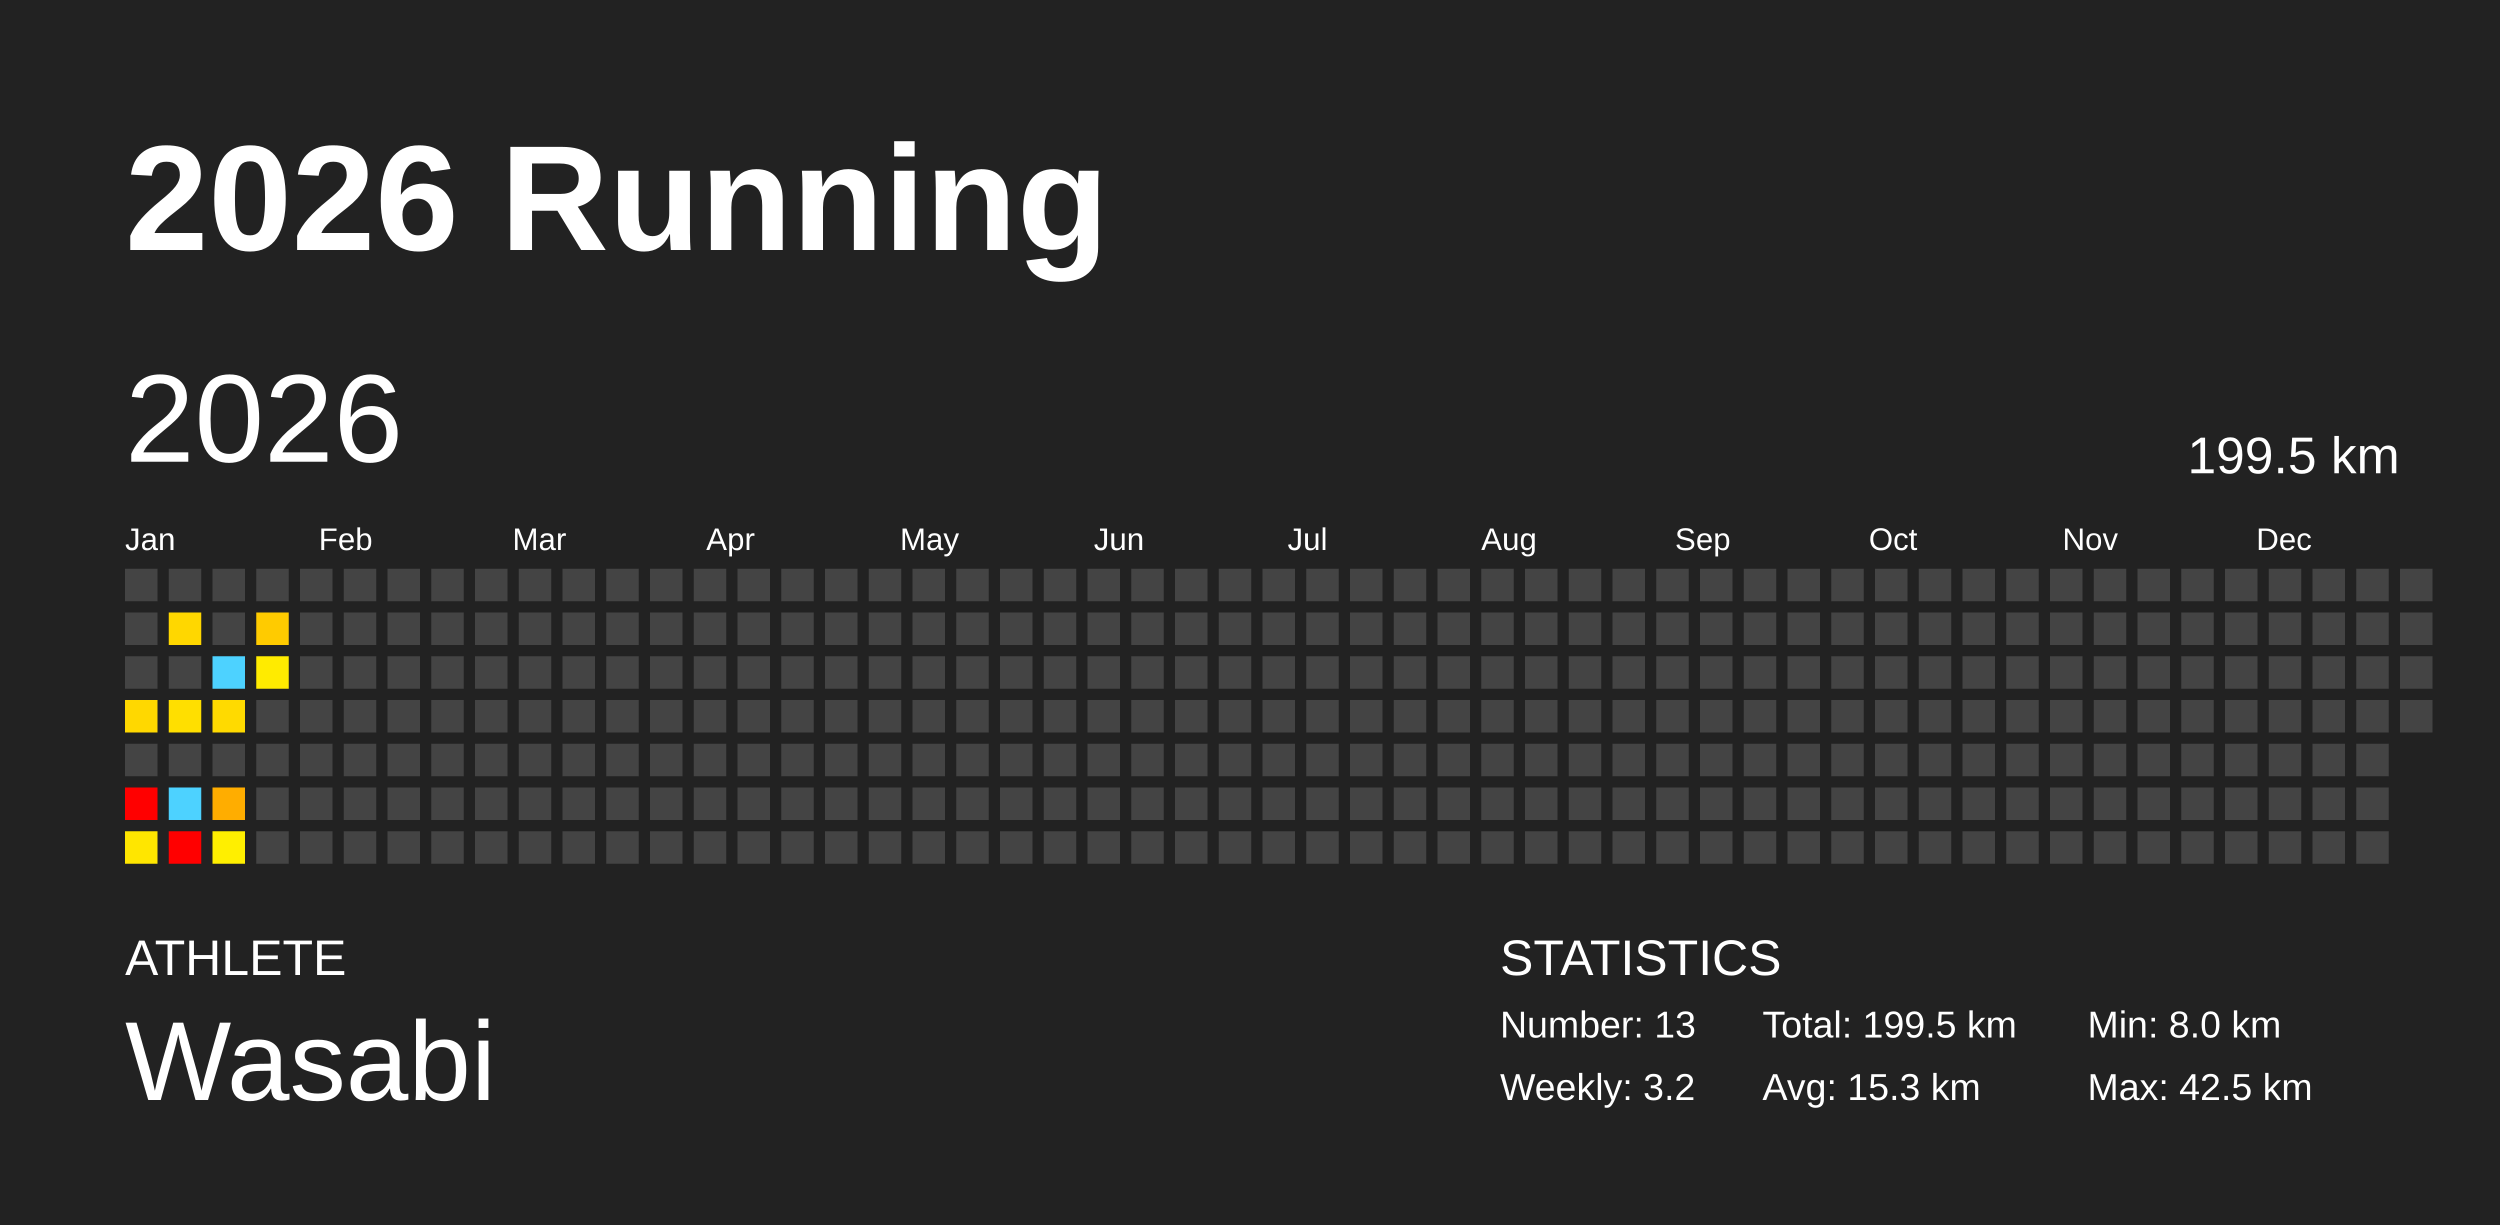
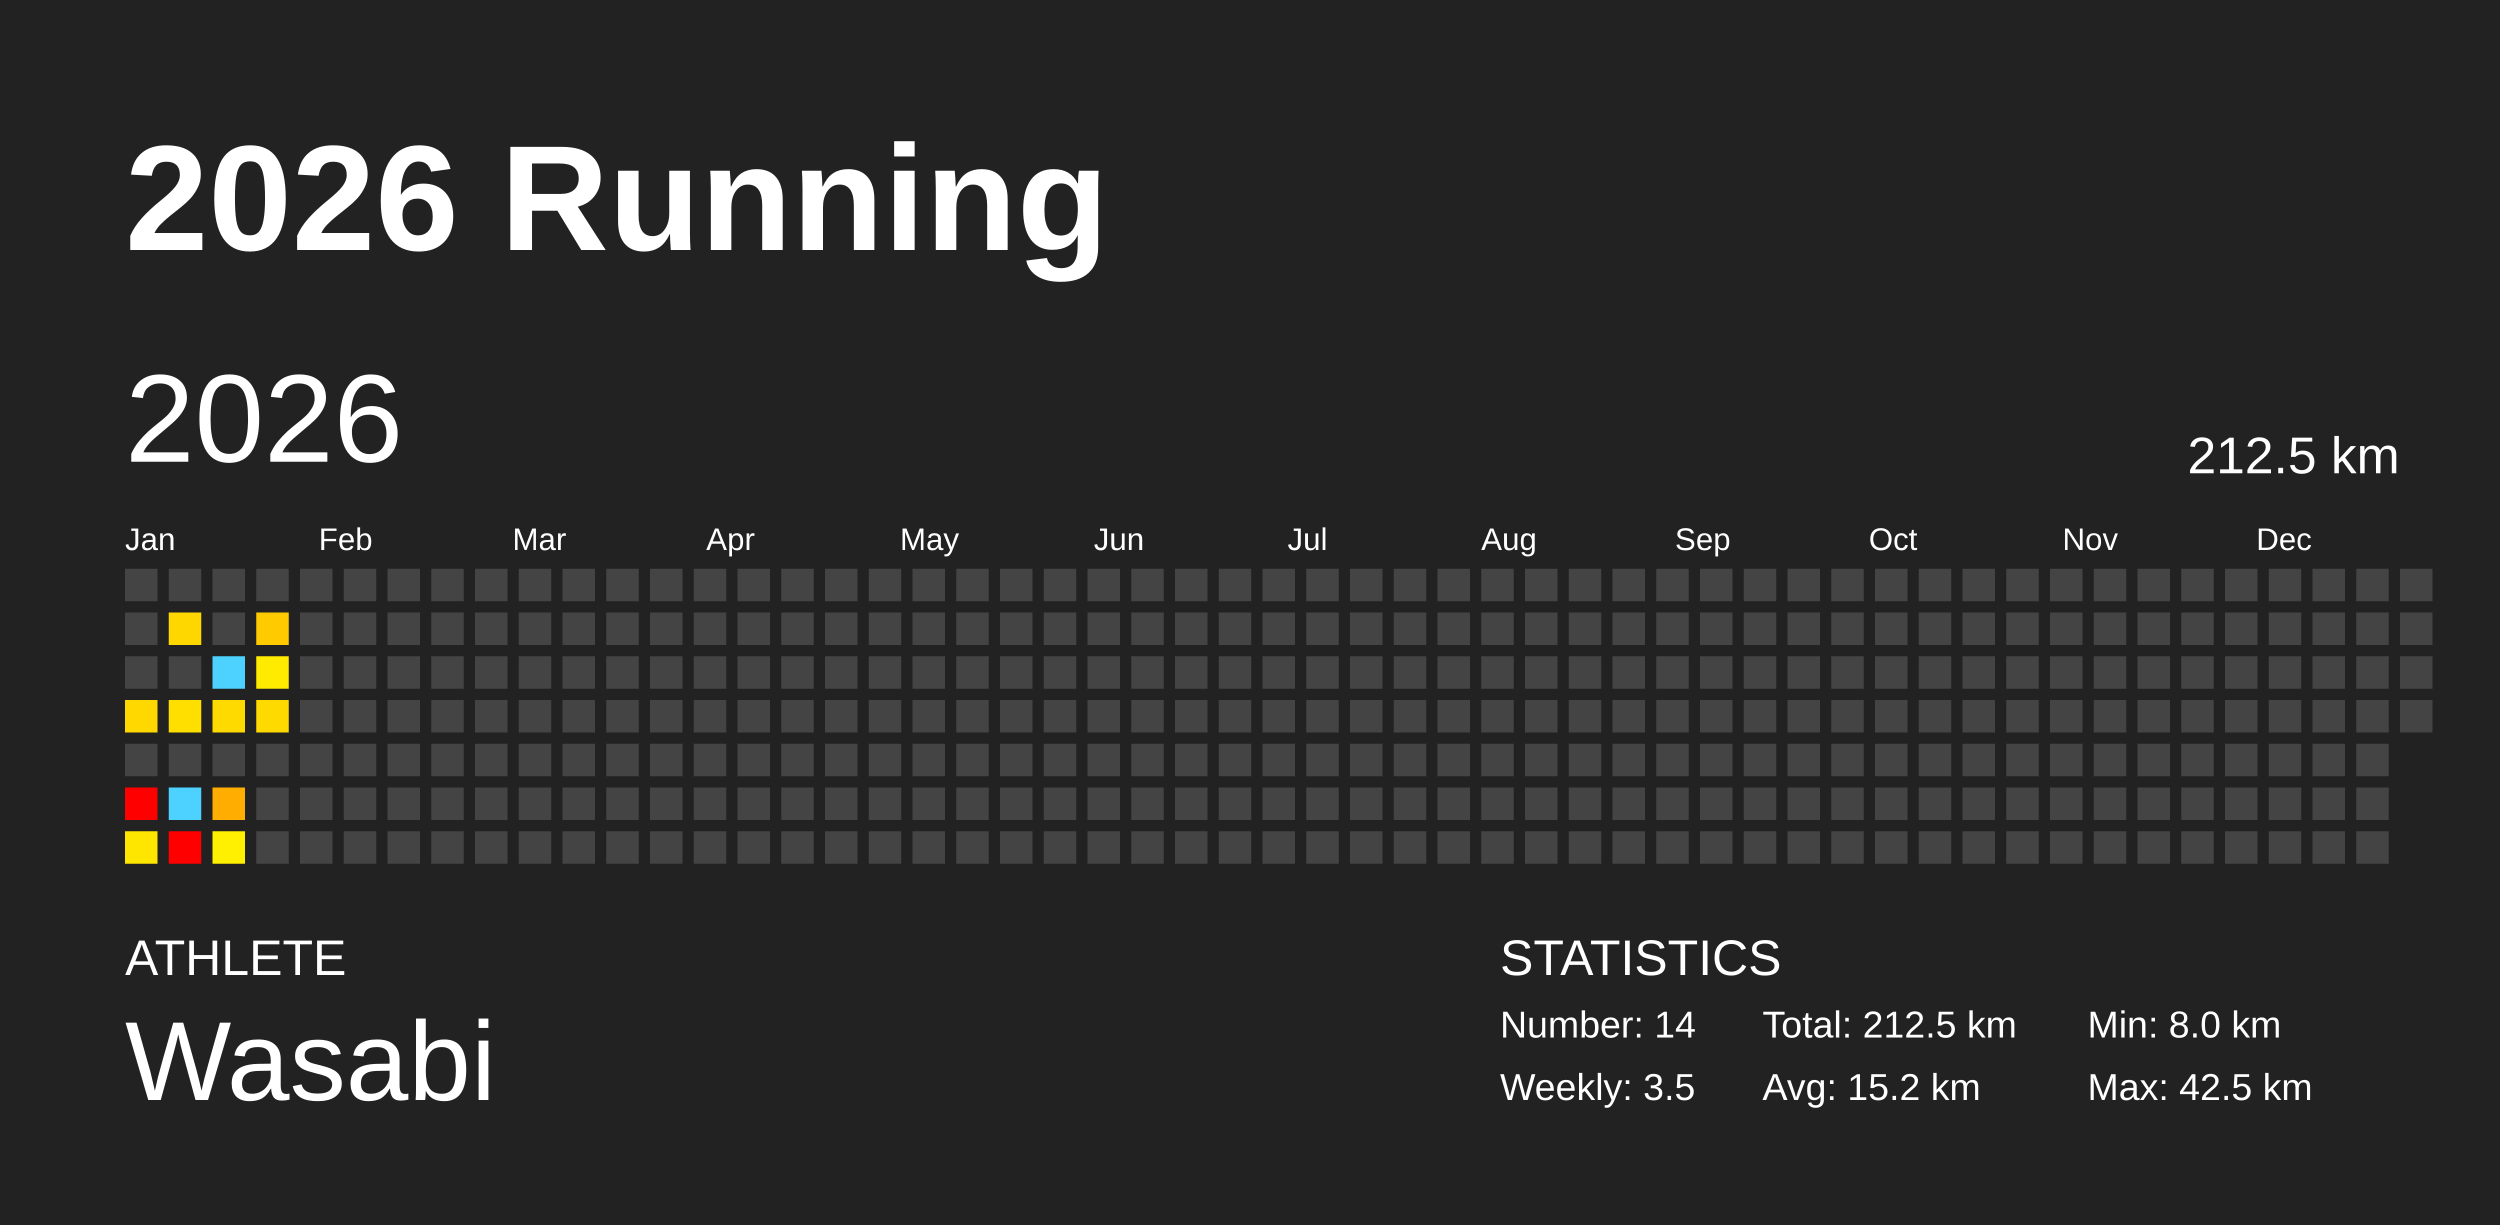
<svg xmlns="http://www.w3.org/2000/svg" baseProfile="full" height="98mm" version="1.1" viewBox="0,0,200,98" width="200mm">
  <defs />
  <rect fill="#222222" height="98" width="200" x="0" y="0" />
  <text fill="#FFFFFF" style="font-size:12px; font-family:Arial; font-weight:bold;" x="10" y="20">2026 Running</text>
  <text fill="#FFFFFF" style="font-size:4px; font-family:Arial" x="10" y="78">ATHLETE</text>
  <text fill="#FFFFFF" style="font-size:9px; font-family:Arial" x="10" y="88">Wasabi</text>
  <text fill="#FFFFFF" style="font-size:4px; font-family:Arial" x="120" y="78">STATISTICS</text>
-   <text fill="#FFFFFF" style="font-size:3px; font-family:Arial" x="120" y="83">Number: 13</text>
-   <text fill="#FFFFFF" style="font-size:3px; font-family:Arial" x="120" y="88">Weekly: 3.2</text>
-   <text fill="#FFFFFF" style="font-size:3px; font-family:Arial" x="141" y="83">Total: 199.5 km</text>
-   <text fill="#FFFFFF" style="font-size:3px; font-family:Arial" x="141" y="88">Avg: 15.3 km</text>
+   <text fill="#FFFFFF" style="font-size:3px; font-family:Arial" x="120" y="83">Number: 14</text>
+   <text fill="#FFFFFF" style="font-size:3px; font-family:Arial" x="120" y="88">Weekly: 3.5</text>
+   <text fill="#FFFFFF" style="font-size:3px; font-family:Arial" x="141" y="83">Total: 212.5 km</text>
+   <text fill="#FFFFFF" style="font-size:3px; font-family:Arial" x="141" y="88">Avg: 15.2 km</text>
  <text fill="#FFFFFF" style="font-size:3px; font-family:Arial" x="167" y="83">Min: 8.0 km</text>
  <text fill="#FFFFFF" style="font-size:3px; font-family:Arial" x="167" y="88">Max: 42.5 km</text>
  <text dominant-baseline="hanging" fill="#FFFFFF" style="font-size:10.0px; font-family:Arial;" x="10" y="30">2026</text>
-   <text dominant-baseline="hanging" fill="#FFFFFF" style="font-size:4.125px; font-family:Arial;" x="175" y="35">199.5 km</text>
+   <text dominant-baseline="hanging" fill="#FFFFFF" style="font-size:4.125px; font-family:Arial;" x="175" y="35">212.5 km</text>
  <text fill="#FFFFFF" style="font-size:2.5px; font-family:Arial" x="10.0" y="44">Jan</text>
  <text fill="#FFFFFF" style="font-size:2.5px; font-family:Arial" x="25.5" y="44">Feb</text>
  <text fill="#FFFFFF" style="font-size:2.5px; font-family:Arial" x="41.0" y="44">Mar</text>
  <text fill="#FFFFFF" style="font-size:2.5px; font-family:Arial" x="56.5" y="44">Apr</text>
  <text fill="#FFFFFF" style="font-size:2.5px; font-family:Arial" x="72.0" y="44">May</text>
  <text fill="#FFFFFF" style="font-size:2.5px; font-family:Arial" x="87.5" y="44">Jun</text>
  <text fill="#FFFFFF" style="font-size:2.5px; font-family:Arial" x="103.0" y="44">Jul</text>
  <text fill="#FFFFFF" style="font-size:2.5px; font-family:Arial" x="118.5" y="44">Aug</text>
  <text fill="#FFFFFF" style="font-size:2.5px; font-family:Arial" x="134.0" y="44">Sep</text>
  <text fill="#FFFFFF" style="font-size:2.5px; font-family:Arial" x="149.5" y="44">Oct</text>
  <text fill="#FFFFFF" style="font-size:2.5px; font-family:Arial" x="165.0" y="44">Nov</text>
  <text fill="#FFFFFF" style="font-size:2.5px; font-family:Arial" x="180.5" y="44">Dec</text>
  <rect fill="#444444" height="2.6" width="2.6" x="10.0" y="45.5" />
  <rect fill="#444444" height="2.6" width="2.6" x="10.0" y="49.0" />
  <rect fill="#444444" height="2.6" width="2.6" x="10.0" y="52.5" />
  <rect fill="#ffd800" height="2.6" width="2.6" x="10.0" y="56.0" />
  <rect fill="#444444" height="2.6" width="2.6" x="10.0" y="59.5" />
  <rect fill="red" height="2.6" width="2.6" x="10.0" y="63.0" />
  <rect fill="#ffe600" height="2.6" width="2.6" x="10.0" y="66.5" />
  <rect fill="#444444" height="2.6" width="2.6" x="13.5" y="45.5" />
  <rect fill="#ffd700" height="2.6" width="2.6" x="13.5" y="49.0" />
  <rect fill="#444444" height="2.6" width="2.6" x="13.5" y="52.5" />
  <rect fill="#ffdf00" height="2.6" width="2.6" x="13.5" y="56.0" />
  <rect fill="#444444" height="2.6" width="2.6" x="13.5" y="59.5" />
  <rect fill="#4dd2ff" height="2.6" width="2.6" x="13.5" y="63.0" />
  <rect fill="red" height="2.6" width="2.6" x="13.5" y="66.5" />
  <rect fill="#444444" height="2.6" width="2.6" x="17.0" y="45.5" />
  <rect fill="#444444" height="2.6" width="2.6" x="17.0" y="49.0" />
  <rect fill="#4dd2ff" height="2.6" width="2.6" x="17.0" y="52.5" />
  <rect fill="#ffda00" height="2.6" width="2.6" x="17.0" y="56.0" />
  <rect fill="#444444" height="2.6" width="2.6" x="17.0" y="59.5" />
  <rect fill="#ffad00" height="2.6" width="2.6" x="17.0" y="63.0" />
  <rect fill="#ffef00" height="2.6" width="2.6" x="17.0" y="66.5" />
  <rect fill="#444444" height="2.6" width="2.6" x="20.5" y="45.5" />
  <rect fill="#ffcb00" height="2.6" width="2.6" x="20.5" y="49.0" />
  <rect fill="#ffeb00" height="2.6" width="2.6" x="20.5" y="52.5" />
-   <rect fill="#444444" height="2.6" width="2.6" x="20.5" y="56.0" />
+   <rect fill="#ffda00" height="2.6" width="2.6" x="20.5" y="56.0" />
  <rect fill="#444444" height="2.6" width="2.6" x="20.5" y="59.5" />
  <rect fill="#444444" height="2.6" width="2.6" x="20.5" y="63.0" />
  <rect fill="#444444" height="2.6" width="2.6" x="20.5" y="66.5" />
  <rect fill="#444444" height="2.6" width="2.6" x="24.0" y="45.5" />
  <rect fill="#444444" height="2.6" width="2.6" x="24.0" y="49.0" />
  <rect fill="#444444" height="2.6" width="2.6" x="24.0" y="52.5" />
  <rect fill="#444444" height="2.6" width="2.6" x="24.0" y="56.0" />
  <rect fill="#444444" height="2.6" width="2.6" x="24.0" y="59.5" />
  <rect fill="#444444" height="2.6" width="2.6" x="24.0" y="63.0" />
  <rect fill="#444444" height="2.6" width="2.6" x="24.0" y="66.5" />
  <rect fill="#444444" height="2.6" width="2.6" x="27.5" y="45.5" />
  <rect fill="#444444" height="2.6" width="2.6" x="27.5" y="49.0" />
  <rect fill="#444444" height="2.6" width="2.6" x="27.5" y="52.5" />
  <rect fill="#444444" height="2.6" width="2.6" x="27.5" y="56.0" />
  <rect fill="#444444" height="2.6" width="2.6" x="27.5" y="59.5" />
  <rect fill="#444444" height="2.6" width="2.6" x="27.5" y="63.0" />
  <rect fill="#444444" height="2.6" width="2.6" x="27.5" y="66.5" />
  <rect fill="#444444" height="2.6" width="2.6" x="31.0" y="45.5" />
  <rect fill="#444444" height="2.6" width="2.6" x="31.0" y="49.0" />
  <rect fill="#444444" height="2.6" width="2.6" x="31.0" y="52.5" />
  <rect fill="#444444" height="2.6" width="2.6" x="31.0" y="56.0" />
  <rect fill="#444444" height="2.6" width="2.6" x="31.0" y="59.5" />
  <rect fill="#444444" height="2.6" width="2.6" x="31.0" y="63.0" />
  <rect fill="#444444" height="2.6" width="2.6" x="31.0" y="66.5" />
  <rect fill="#444444" height="2.6" width="2.6" x="34.5" y="45.5" />
  <rect fill="#444444" height="2.6" width="2.6" x="34.5" y="49.0" />
  <rect fill="#444444" height="2.6" width="2.6" x="34.5" y="52.5" />
  <rect fill="#444444" height="2.6" width="2.6" x="34.5" y="56.0" />
  <rect fill="#444444" height="2.6" width="2.6" x="34.5" y="59.5" />
  <rect fill="#444444" height="2.6" width="2.6" x="34.5" y="63.0" />
  <rect fill="#444444" height="2.6" width="2.6" x="34.5" y="66.5" />
  <rect fill="#444444" height="2.6" width="2.6" x="38.0" y="45.5" />
  <rect fill="#444444" height="2.6" width="2.6" x="38.0" y="49.0" />
  <rect fill="#444444" height="2.6" width="2.6" x="38.0" y="52.5" />
  <rect fill="#444444" height="2.6" width="2.6" x="38.0" y="56.0" />
  <rect fill="#444444" height="2.6" width="2.6" x="38.0" y="59.5" />
  <rect fill="#444444" height="2.6" width="2.6" x="38.0" y="63.0" />
  <rect fill="#444444" height="2.6" width="2.6" x="38.0" y="66.5" />
  <rect fill="#444444" height="2.6" width="2.6" x="41.5" y="45.5" />
  <rect fill="#444444" height="2.6" width="2.6" x="41.5" y="49.0" />
  <rect fill="#444444" height="2.6" width="2.6" x="41.5" y="52.5" />
  <rect fill="#444444" height="2.6" width="2.6" x="41.5" y="56.0" />
  <rect fill="#444444" height="2.6" width="2.6" x="41.5" y="59.5" />
  <rect fill="#444444" height="2.6" width="2.6" x="41.5" y="63.0" />
  <rect fill="#444444" height="2.6" width="2.6" x="41.5" y="66.5" />
  <rect fill="#444444" height="2.6" width="2.6" x="45.0" y="45.5" />
  <rect fill="#444444" height="2.6" width="2.6" x="45.0" y="49.0" />
  <rect fill="#444444" height="2.6" width="2.6" x="45.0" y="52.5" />
  <rect fill="#444444" height="2.6" width="2.6" x="45.0" y="56.0" />
  <rect fill="#444444" height="2.6" width="2.6" x="45.0" y="59.5" />
  <rect fill="#444444" height="2.6" width="2.6" x="45.0" y="63.0" />
  <rect fill="#444444" height="2.6" width="2.6" x="45.0" y="66.5" />
  <rect fill="#444444" height="2.6" width="2.6" x="48.5" y="45.5" />
  <rect fill="#444444" height="2.6" width="2.6" x="48.5" y="49.0" />
  <rect fill="#444444" height="2.6" width="2.6" x="48.5" y="52.5" />
  <rect fill="#444444" height="2.6" width="2.6" x="48.5" y="56.0" />
  <rect fill="#444444" height="2.6" width="2.6" x="48.5" y="59.5" />
  <rect fill="#444444" height="2.6" width="2.6" x="48.5" y="63.0" />
  <rect fill="#444444" height="2.6" width="2.6" x="48.5" y="66.5" />
  <rect fill="#444444" height="2.6" width="2.6" x="52.0" y="45.5" />
  <rect fill="#444444" height="2.6" width="2.6" x="52.0" y="49.0" />
  <rect fill="#444444" height="2.6" width="2.6" x="52.0" y="52.5" />
  <rect fill="#444444" height="2.6" width="2.6" x="52.0" y="56.0" />
  <rect fill="#444444" height="2.6" width="2.6" x="52.0" y="59.5" />
  <rect fill="#444444" height="2.6" width="2.6" x="52.0" y="63.0" />
  <rect fill="#444444" height="2.6" width="2.6" x="52.0" y="66.5" />
  <rect fill="#444444" height="2.6" width="2.6" x="55.5" y="45.5" />
  <rect fill="#444444" height="2.6" width="2.6" x="55.5" y="49.0" />
  <rect fill="#444444" height="2.6" width="2.6" x="55.5" y="52.5" />
  <rect fill="#444444" height="2.6" width="2.6" x="55.5" y="56.0" />
  <rect fill="#444444" height="2.6" width="2.6" x="55.5" y="59.5" />
  <rect fill="#444444" height="2.6" width="2.6" x="55.5" y="63.0" />
  <rect fill="#444444" height="2.6" width="2.6" x="55.5" y="66.5" />
  <rect fill="#444444" height="2.6" width="2.6" x="59.0" y="45.5" />
  <rect fill="#444444" height="2.6" width="2.6" x="59.0" y="49.0" />
  <rect fill="#444444" height="2.6" width="2.6" x="59.0" y="52.5" />
  <rect fill="#444444" height="2.6" width="2.6" x="59.0" y="56.0" />
  <rect fill="#444444" height="2.6" width="2.6" x="59.0" y="59.5" />
  <rect fill="#444444" height="2.6" width="2.6" x="59.0" y="63.0" />
  <rect fill="#444444" height="2.6" width="2.6" x="59.0" y="66.5" />
  <rect fill="#444444" height="2.6" width="2.6" x="62.5" y="45.5" />
  <rect fill="#444444" height="2.6" width="2.6" x="62.5" y="49.0" />
  <rect fill="#444444" height="2.6" width="2.6" x="62.5" y="52.5" />
  <rect fill="#444444" height="2.6" width="2.6" x="62.5" y="56.0" />
  <rect fill="#444444" height="2.6" width="2.6" x="62.5" y="59.5" />
  <rect fill="#444444" height="2.6" width="2.6" x="62.5" y="63.0" />
  <rect fill="#444444" height="2.6" width="2.6" x="62.5" y="66.5" />
  <rect fill="#444444" height="2.6" width="2.6" x="66.0" y="45.5" />
  <rect fill="#444444" height="2.6" width="2.6" x="66.0" y="49.0" />
  <rect fill="#444444" height="2.6" width="2.6" x="66.0" y="52.5" />
  <rect fill="#444444" height="2.6" width="2.6" x="66.0" y="56.0" />
  <rect fill="#444444" height="2.6" width="2.6" x="66.0" y="59.5" />
  <rect fill="#444444" height="2.6" width="2.6" x="66.0" y="63.0" />
  <rect fill="#444444" height="2.6" width="2.6" x="66.0" y="66.5" />
  <rect fill="#444444" height="2.6" width="2.6" x="69.5" y="45.5" />
  <rect fill="#444444" height="2.6" width="2.6" x="69.5" y="49.0" />
  <rect fill="#444444" height="2.6" width="2.6" x="69.5" y="52.5" />
  <rect fill="#444444" height="2.6" width="2.6" x="69.5" y="56.0" />
  <rect fill="#444444" height="2.6" width="2.6" x="69.5" y="59.5" />
  <rect fill="#444444" height="2.6" width="2.6" x="69.5" y="63.0" />
  <rect fill="#444444" height="2.6" width="2.6" x="69.5" y="66.5" />
  <rect fill="#444444" height="2.6" width="2.6" x="73.0" y="45.5" />
  <rect fill="#444444" height="2.6" width="2.6" x="73.0" y="49.0" />
  <rect fill="#444444" height="2.6" width="2.6" x="73.0" y="52.5" />
  <rect fill="#444444" height="2.6" width="2.6" x="73.0" y="56.0" />
  <rect fill="#444444" height="2.6" width="2.6" x="73.0" y="59.5" />
  <rect fill="#444444" height="2.6" width="2.6" x="73.0" y="63.0" />
  <rect fill="#444444" height="2.6" width="2.6" x="73.0" y="66.5" />
  <rect fill="#444444" height="2.6" width="2.6" x="76.5" y="45.5" />
  <rect fill="#444444" height="2.6" width="2.6" x="76.5" y="49.0" />
  <rect fill="#444444" height="2.6" width="2.6" x="76.5" y="52.5" />
  <rect fill="#444444" height="2.6" width="2.6" x="76.5" y="56.0" />
  <rect fill="#444444" height="2.6" width="2.6" x="76.5" y="59.5" />
  <rect fill="#444444" height="2.6" width="2.6" x="76.5" y="63.0" />
  <rect fill="#444444" height="2.6" width="2.6" x="76.5" y="66.5" />
  <rect fill="#444444" height="2.6" width="2.6" x="80.0" y="45.5" />
  <rect fill="#444444" height="2.6" width="2.6" x="80.0" y="49.0" />
  <rect fill="#444444" height="2.6" width="2.6" x="80.0" y="52.5" />
  <rect fill="#444444" height="2.6" width="2.6" x="80.0" y="56.0" />
  <rect fill="#444444" height="2.6" width="2.6" x="80.0" y="59.5" />
  <rect fill="#444444" height="2.6" width="2.6" x="80.0" y="63.0" />
  <rect fill="#444444" height="2.6" width="2.6" x="80.0" y="66.5" />
  <rect fill="#444444" height="2.6" width="2.6" x="83.5" y="45.5" />
  <rect fill="#444444" height="2.6" width="2.6" x="83.5" y="49.0" />
  <rect fill="#444444" height="2.6" width="2.6" x="83.5" y="52.5" />
  <rect fill="#444444" height="2.6" width="2.6" x="83.5" y="56.0" />
  <rect fill="#444444" height="2.6" width="2.6" x="83.5" y="59.5" />
  <rect fill="#444444" height="2.6" width="2.6" x="83.5" y="63.0" />
  <rect fill="#444444" height="2.6" width="2.6" x="83.5" y="66.5" />
  <rect fill="#444444" height="2.6" width="2.6" x="87.0" y="45.5" />
  <rect fill="#444444" height="2.6" width="2.6" x="87.0" y="49.0" />
  <rect fill="#444444" height="2.6" width="2.6" x="87.0" y="52.5" />
  <rect fill="#444444" height="2.6" width="2.6" x="87.0" y="56.0" />
  <rect fill="#444444" height="2.6" width="2.6" x="87.0" y="59.5" />
  <rect fill="#444444" height="2.6" width="2.6" x="87.0" y="63.0" />
  <rect fill="#444444" height="2.6" width="2.6" x="87.0" y="66.5" />
  <rect fill="#444444" height="2.6" width="2.6" x="90.5" y="45.5" />
  <rect fill="#444444" height="2.6" width="2.6" x="90.5" y="49.0" />
  <rect fill="#444444" height="2.6" width="2.6" x="90.5" y="52.5" />
  <rect fill="#444444" height="2.6" width="2.6" x="90.5" y="56.0" />
  <rect fill="#444444" height="2.6" width="2.6" x="90.5" y="59.5" />
  <rect fill="#444444" height="2.6" width="2.6" x="90.5" y="63.0" />
  <rect fill="#444444" height="2.6" width="2.6" x="90.5" y="66.5" />
  <rect fill="#444444" height="2.6" width="2.6" x="94.0" y="45.5" />
  <rect fill="#444444" height="2.6" width="2.6" x="94.0" y="49.0" />
  <rect fill="#444444" height="2.6" width="2.6" x="94.0" y="52.5" />
  <rect fill="#444444" height="2.6" width="2.6" x="94.0" y="56.0" />
  <rect fill="#444444" height="2.6" width="2.6" x="94.0" y="59.5" />
  <rect fill="#444444" height="2.6" width="2.6" x="94.0" y="63.0" />
  <rect fill="#444444" height="2.6" width="2.6" x="94.0" y="66.5" />
  <rect fill="#444444" height="2.6" width="2.6" x="97.5" y="45.5" />
  <rect fill="#444444" height="2.6" width="2.6" x="97.5" y="49.0" />
  <rect fill="#444444" height="2.6" width="2.6" x="97.5" y="52.5" />
  <rect fill="#444444" height="2.6" width="2.6" x="97.5" y="56.0" />
  <rect fill="#444444" height="2.6" width="2.6" x="97.5" y="59.5" />
  <rect fill="#444444" height="2.6" width="2.6" x="97.5" y="63.0" />
  <rect fill="#444444" height="2.6" width="2.6" x="97.5" y="66.5" />
  <rect fill="#444444" height="2.6" width="2.6" x="101.0" y="45.5" />
  <rect fill="#444444" height="2.6" width="2.6" x="101.0" y="49.0" />
  <rect fill="#444444" height="2.6" width="2.6" x="101.0" y="52.5" />
  <rect fill="#444444" height="2.6" width="2.6" x="101.0" y="56.0" />
  <rect fill="#444444" height="2.6" width="2.6" x="101.0" y="59.5" />
  <rect fill="#444444" height="2.6" width="2.6" x="101.0" y="63.0" />
  <rect fill="#444444" height="2.6" width="2.6" x="101.0" y="66.5" />
  <rect fill="#444444" height="2.6" width="2.6" x="104.5" y="45.5" />
  <rect fill="#444444" height="2.6" width="2.6" x="104.5" y="49.0" />
  <rect fill="#444444" height="2.6" width="2.6" x="104.5" y="52.5" />
  <rect fill="#444444" height="2.6" width="2.6" x="104.5" y="56.0" />
  <rect fill="#444444" height="2.6" width="2.6" x="104.5" y="59.5" />
  <rect fill="#444444" height="2.6" width="2.6" x="104.5" y="63.0" />
  <rect fill="#444444" height="2.6" width="2.6" x="104.5" y="66.5" />
  <rect fill="#444444" height="2.6" width="2.6" x="108.0" y="45.5" />
  <rect fill="#444444" height="2.6" width="2.6" x="108.0" y="49.0" />
  <rect fill="#444444" height="2.6" width="2.6" x="108.0" y="52.5" />
  <rect fill="#444444" height="2.6" width="2.6" x="108.0" y="56.0" />
  <rect fill="#444444" height="2.6" width="2.6" x="108.0" y="59.5" />
  <rect fill="#444444" height="2.6" width="2.6" x="108.0" y="63.0" />
  <rect fill="#444444" height="2.6" width="2.6" x="108.0" y="66.5" />
  <rect fill="#444444" height="2.6" width="2.6" x="111.5" y="45.5" />
  <rect fill="#444444" height="2.6" width="2.6" x="111.5" y="49.0" />
  <rect fill="#444444" height="2.6" width="2.6" x="111.5" y="52.5" />
  <rect fill="#444444" height="2.6" width="2.6" x="111.5" y="56.0" />
  <rect fill="#444444" height="2.6" width="2.6" x="111.5" y="59.5" />
  <rect fill="#444444" height="2.6" width="2.6" x="111.5" y="63.0" />
  <rect fill="#444444" height="2.6" width="2.6" x="111.5" y="66.5" />
  <rect fill="#444444" height="2.6" width="2.6" x="115.0" y="45.5" />
  <rect fill="#444444" height="2.6" width="2.6" x="115.0" y="49.0" />
  <rect fill="#444444" height="2.6" width="2.6" x="115.0" y="52.5" />
  <rect fill="#444444" height="2.6" width="2.6" x="115.0" y="56.0" />
  <rect fill="#444444" height="2.6" width="2.6" x="115.0" y="59.5" />
  <rect fill="#444444" height="2.6" width="2.6" x="115.0" y="63.0" />
  <rect fill="#444444" height="2.6" width="2.6" x="115.0" y="66.5" />
  <rect fill="#444444" height="2.6" width="2.6" x="118.5" y="45.5" />
  <rect fill="#444444" height="2.6" width="2.6" x="118.5" y="49.0" />
  <rect fill="#444444" height="2.6" width="2.6" x="118.5" y="52.5" />
  <rect fill="#444444" height="2.6" width="2.6" x="118.5" y="56.0" />
  <rect fill="#444444" height="2.6" width="2.6" x="118.5" y="59.5" />
  <rect fill="#444444" height="2.6" width="2.6" x="118.5" y="63.0" />
  <rect fill="#444444" height="2.6" width="2.6" x="118.5" y="66.5" />
  <rect fill="#444444" height="2.6" width="2.6" x="122.0" y="45.5" />
  <rect fill="#444444" height="2.6" width="2.6" x="122.0" y="49.0" />
  <rect fill="#444444" height="2.6" width="2.6" x="122.0" y="52.5" />
  <rect fill="#444444" height="2.6" width="2.6" x="122.0" y="56.0" />
  <rect fill="#444444" height="2.6" width="2.6" x="122.0" y="59.5" />
  <rect fill="#444444" height="2.6" width="2.6" x="122.0" y="63.0" />
  <rect fill="#444444" height="2.6" width="2.6" x="122.0" y="66.5" />
  <rect fill="#444444" height="2.6" width="2.6" x="125.5" y="45.5" />
  <rect fill="#444444" height="2.6" width="2.6" x="125.5" y="49.0" />
  <rect fill="#444444" height="2.6" width="2.6" x="125.5" y="52.5" />
  <rect fill="#444444" height="2.6" width="2.6" x="125.5" y="56.0" />
  <rect fill="#444444" height="2.6" width="2.6" x="125.5" y="59.5" />
  <rect fill="#444444" height="2.6" width="2.6" x="125.5" y="63.0" />
  <rect fill="#444444" height="2.6" width="2.6" x="125.5" y="66.5" />
  <rect fill="#444444" height="2.6" width="2.6" x="129.0" y="45.5" />
  <rect fill="#444444" height="2.6" width="2.6" x="129.0" y="49.0" />
  <rect fill="#444444" height="2.6" width="2.6" x="129.0" y="52.5" />
  <rect fill="#444444" height="2.6" width="2.6" x="129.0" y="56.0" />
  <rect fill="#444444" height="2.6" width="2.6" x="129.0" y="59.5" />
  <rect fill="#444444" height="2.6" width="2.6" x="129.0" y="63.0" />
  <rect fill="#444444" height="2.6" width="2.6" x="129.0" y="66.5" />
  <rect fill="#444444" height="2.6" width="2.6" x="132.5" y="45.5" />
  <rect fill="#444444" height="2.6" width="2.6" x="132.5" y="49.0" />
  <rect fill="#444444" height="2.6" width="2.6" x="132.5" y="52.5" />
  <rect fill="#444444" height="2.6" width="2.6" x="132.5" y="56.0" />
  <rect fill="#444444" height="2.6" width="2.6" x="132.5" y="59.5" />
  <rect fill="#444444" height="2.6" width="2.6" x="132.5" y="63.0" />
  <rect fill="#444444" height="2.6" width="2.6" x="132.5" y="66.5" />
  <rect fill="#444444" height="2.6" width="2.6" x="136.0" y="45.5" />
  <rect fill="#444444" height="2.6" width="2.6" x="136.0" y="49.0" />
  <rect fill="#444444" height="2.6" width="2.6" x="136.0" y="52.5" />
  <rect fill="#444444" height="2.6" width="2.6" x="136.0" y="56.0" />
  <rect fill="#444444" height="2.6" width="2.6" x="136.0" y="59.5" />
  <rect fill="#444444" height="2.6" width="2.6" x="136.0" y="63.0" />
  <rect fill="#444444" height="2.6" width="2.6" x="136.0" y="66.5" />
  <rect fill="#444444" height="2.6" width="2.6" x="139.5" y="45.5" />
  <rect fill="#444444" height="2.6" width="2.6" x="139.5" y="49.0" />
  <rect fill="#444444" height="2.6" width="2.6" x="139.5" y="52.5" />
  <rect fill="#444444" height="2.6" width="2.6" x="139.5" y="56.0" />
  <rect fill="#444444" height="2.6" width="2.6" x="139.5" y="59.5" />
  <rect fill="#444444" height="2.6" width="2.6" x="139.5" y="63.0" />
  <rect fill="#444444" height="2.6" width="2.6" x="139.5" y="66.5" />
  <rect fill="#444444" height="2.6" width="2.6" x="143.0" y="45.5" />
  <rect fill="#444444" height="2.6" width="2.6" x="143.0" y="49.0" />
  <rect fill="#444444" height="2.6" width="2.6" x="143.0" y="52.5" />
  <rect fill="#444444" height="2.6" width="2.6" x="143.0" y="56.0" />
  <rect fill="#444444" height="2.6" width="2.6" x="143.0" y="59.5" />
  <rect fill="#444444" height="2.6" width="2.6" x="143.0" y="63.0" />
  <rect fill="#444444" height="2.6" width="2.6" x="143.0" y="66.5" />
  <rect fill="#444444" height="2.6" width="2.6" x="146.5" y="45.5" />
  <rect fill="#444444" height="2.6" width="2.6" x="146.5" y="49.0" />
  <rect fill="#444444" height="2.6" width="2.6" x="146.5" y="52.5" />
  <rect fill="#444444" height="2.6" width="2.6" x="146.5" y="56.0" />
  <rect fill="#444444" height="2.6" width="2.6" x="146.5" y="59.5" />
  <rect fill="#444444" height="2.6" width="2.6" x="146.5" y="63.0" />
  <rect fill="#444444" height="2.6" width="2.6" x="146.5" y="66.5" />
  <rect fill="#444444" height="2.6" width="2.6" x="150.0" y="45.5" />
  <rect fill="#444444" height="2.6" width="2.6" x="150.0" y="49.0" />
  <rect fill="#444444" height="2.6" width="2.6" x="150.0" y="52.5" />
  <rect fill="#444444" height="2.6" width="2.6" x="150.0" y="56.0" />
  <rect fill="#444444" height="2.6" width="2.6" x="150.0" y="59.5" />
  <rect fill="#444444" height="2.6" width="2.6" x="150.0" y="63.0" />
  <rect fill="#444444" height="2.6" width="2.6" x="150.0" y="66.5" />
  <rect fill="#444444" height="2.6" width="2.6" x="153.5" y="45.5" />
  <rect fill="#444444" height="2.6" width="2.6" x="153.5" y="49.0" />
  <rect fill="#444444" height="2.6" width="2.6" x="153.5" y="52.5" />
  <rect fill="#444444" height="2.6" width="2.6" x="153.5" y="56.0" />
  <rect fill="#444444" height="2.6" width="2.6" x="153.5" y="59.5" />
  <rect fill="#444444" height="2.6" width="2.6" x="153.5" y="63.0" />
  <rect fill="#444444" height="2.6" width="2.6" x="153.5" y="66.5" />
  <rect fill="#444444" height="2.6" width="2.6" x="157.0" y="45.5" />
  <rect fill="#444444" height="2.6" width="2.6" x="157.0" y="49.0" />
  <rect fill="#444444" height="2.6" width="2.6" x="157.0" y="52.5" />
  <rect fill="#444444" height="2.6" width="2.6" x="157.0" y="56.0" />
  <rect fill="#444444" height="2.6" width="2.6" x="157.0" y="59.5" />
  <rect fill="#444444" height="2.6" width="2.6" x="157.0" y="63.0" />
  <rect fill="#444444" height="2.6" width="2.6" x="157.0" y="66.5" />
  <rect fill="#444444" height="2.6" width="2.6" x="160.5" y="45.5" />
  <rect fill="#444444" height="2.6" width="2.6" x="160.5" y="49.0" />
  <rect fill="#444444" height="2.6" width="2.6" x="160.5" y="52.5" />
  <rect fill="#444444" height="2.6" width="2.6" x="160.5" y="56.0" />
  <rect fill="#444444" height="2.6" width="2.6" x="160.5" y="59.5" />
  <rect fill="#444444" height="2.6" width="2.6" x="160.5" y="63.0" />
  <rect fill="#444444" height="2.6" width="2.6" x="160.5" y="66.5" />
  <rect fill="#444444" height="2.6" width="2.6" x="164.0" y="45.5" />
  <rect fill="#444444" height="2.6" width="2.6" x="164.0" y="49.0" />
  <rect fill="#444444" height="2.6" width="2.6" x="164.0" y="52.5" />
  <rect fill="#444444" height="2.6" width="2.6" x="164.0" y="56.0" />
  <rect fill="#444444" height="2.6" width="2.6" x="164.0" y="59.5" />
  <rect fill="#444444" height="2.6" width="2.6" x="164.0" y="63.0" />
  <rect fill="#444444" height="2.6" width="2.6" x="164.0" y="66.5" />
  <rect fill="#444444" height="2.6" width="2.6" x="167.5" y="45.5" />
  <rect fill="#444444" height="2.6" width="2.6" x="167.5" y="49.0" />
  <rect fill="#444444" height="2.6" width="2.6" x="167.5" y="52.5" />
  <rect fill="#444444" height="2.6" width="2.6" x="167.5" y="56.0" />
  <rect fill="#444444" height="2.6" width="2.6" x="167.5" y="59.5" />
  <rect fill="#444444" height="2.6" width="2.6" x="167.5" y="63.0" />
  <rect fill="#444444" height="2.6" width="2.6" x="167.5" y="66.5" />
  <rect fill="#444444" height="2.6" width="2.6" x="171.0" y="45.5" />
  <rect fill="#444444" height="2.6" width="2.6" x="171.0" y="49.0" />
  <rect fill="#444444" height="2.6" width="2.6" x="171.0" y="52.5" />
  <rect fill="#444444" height="2.6" width="2.6" x="171.0" y="56.0" />
  <rect fill="#444444" height="2.6" width="2.6" x="171.0" y="59.5" />
  <rect fill="#444444" height="2.6" width="2.6" x="171.0" y="63.0" />
  <rect fill="#444444" height="2.6" width="2.6" x="171.0" y="66.5" />
  <rect fill="#444444" height="2.6" width="2.6" x="174.5" y="45.5" />
  <rect fill="#444444" height="2.6" width="2.6" x="174.5" y="49.0" />
  <rect fill="#444444" height="2.6" width="2.6" x="174.5" y="52.5" />
  <rect fill="#444444" height="2.6" width="2.6" x="174.5" y="56.0" />
  <rect fill="#444444" height="2.6" width="2.6" x="174.5" y="59.5" />
  <rect fill="#444444" height="2.6" width="2.6" x="174.5" y="63.0" />
  <rect fill="#444444" height="2.6" width="2.6" x="174.5" y="66.5" />
  <rect fill="#444444" height="2.6" width="2.6" x="178.0" y="45.5" />
  <rect fill="#444444" height="2.6" width="2.6" x="178.0" y="49.0" />
  <rect fill="#444444" height="2.6" width="2.6" x="178.0" y="52.5" />
  <rect fill="#444444" height="2.6" width="2.6" x="178.0" y="56.0" />
  <rect fill="#444444" height="2.6" width="2.6" x="178.0" y="59.5" />
  <rect fill="#444444" height="2.6" width="2.6" x="178.0" y="63.0" />
  <rect fill="#444444" height="2.6" width="2.6" x="178.0" y="66.5" />
  <rect fill="#444444" height="2.6" width="2.6" x="181.5" y="45.5" />
  <rect fill="#444444" height="2.6" width="2.6" x="181.5" y="49.0" />
  <rect fill="#444444" height="2.6" width="2.6" x="181.5" y="52.5" />
  <rect fill="#444444" height="2.6" width="2.6" x="181.5" y="56.0" />
  <rect fill="#444444" height="2.6" width="2.6" x="181.5" y="59.5" />
  <rect fill="#444444" height="2.6" width="2.6" x="181.5" y="63.0" />
  <rect fill="#444444" height="2.6" width="2.6" x="181.5" y="66.5" />
  <rect fill="#444444" height="2.6" width="2.6" x="185.0" y="45.5" />
  <rect fill="#444444" height="2.6" width="2.6" x="185.0" y="49.0" />
  <rect fill="#444444" height="2.6" width="2.6" x="185.0" y="52.5" />
  <rect fill="#444444" height="2.6" width="2.6" x="185.0" y="56.0" />
  <rect fill="#444444" height="2.6" width="2.6" x="185.0" y="59.5" />
  <rect fill="#444444" height="2.6" width="2.6" x="185.0" y="63.0" />
  <rect fill="#444444" height="2.6" width="2.6" x="185.0" y="66.5" />
  <rect fill="#444444" height="2.6" width="2.6" x="188.5" y="45.5" />
  <rect fill="#444444" height="2.6" width="2.6" x="188.5" y="49.0" />
  <rect fill="#444444" height="2.6" width="2.6" x="188.5" y="52.5" />
  <rect fill="#444444" height="2.6" width="2.6" x="188.5" y="56.0" />
  <rect fill="#444444" height="2.6" width="2.6" x="188.5" y="59.5" />
  <rect fill="#444444" height="2.6" width="2.6" x="188.5" y="63.0" />
  <rect fill="#444444" height="2.6" width="2.6" x="188.5" y="66.5" />
  <rect fill="#444444" height="2.6" width="2.6" x="192.0" y="45.5" />
  <rect fill="#444444" height="2.6" width="2.6" x="192.0" y="49.0" />
  <rect fill="#444444" height="2.6" width="2.6" x="192.0" y="52.5" />
  <rect fill="#444444" height="2.6" width="2.6" x="192.0" y="56.0" />
</svg>
